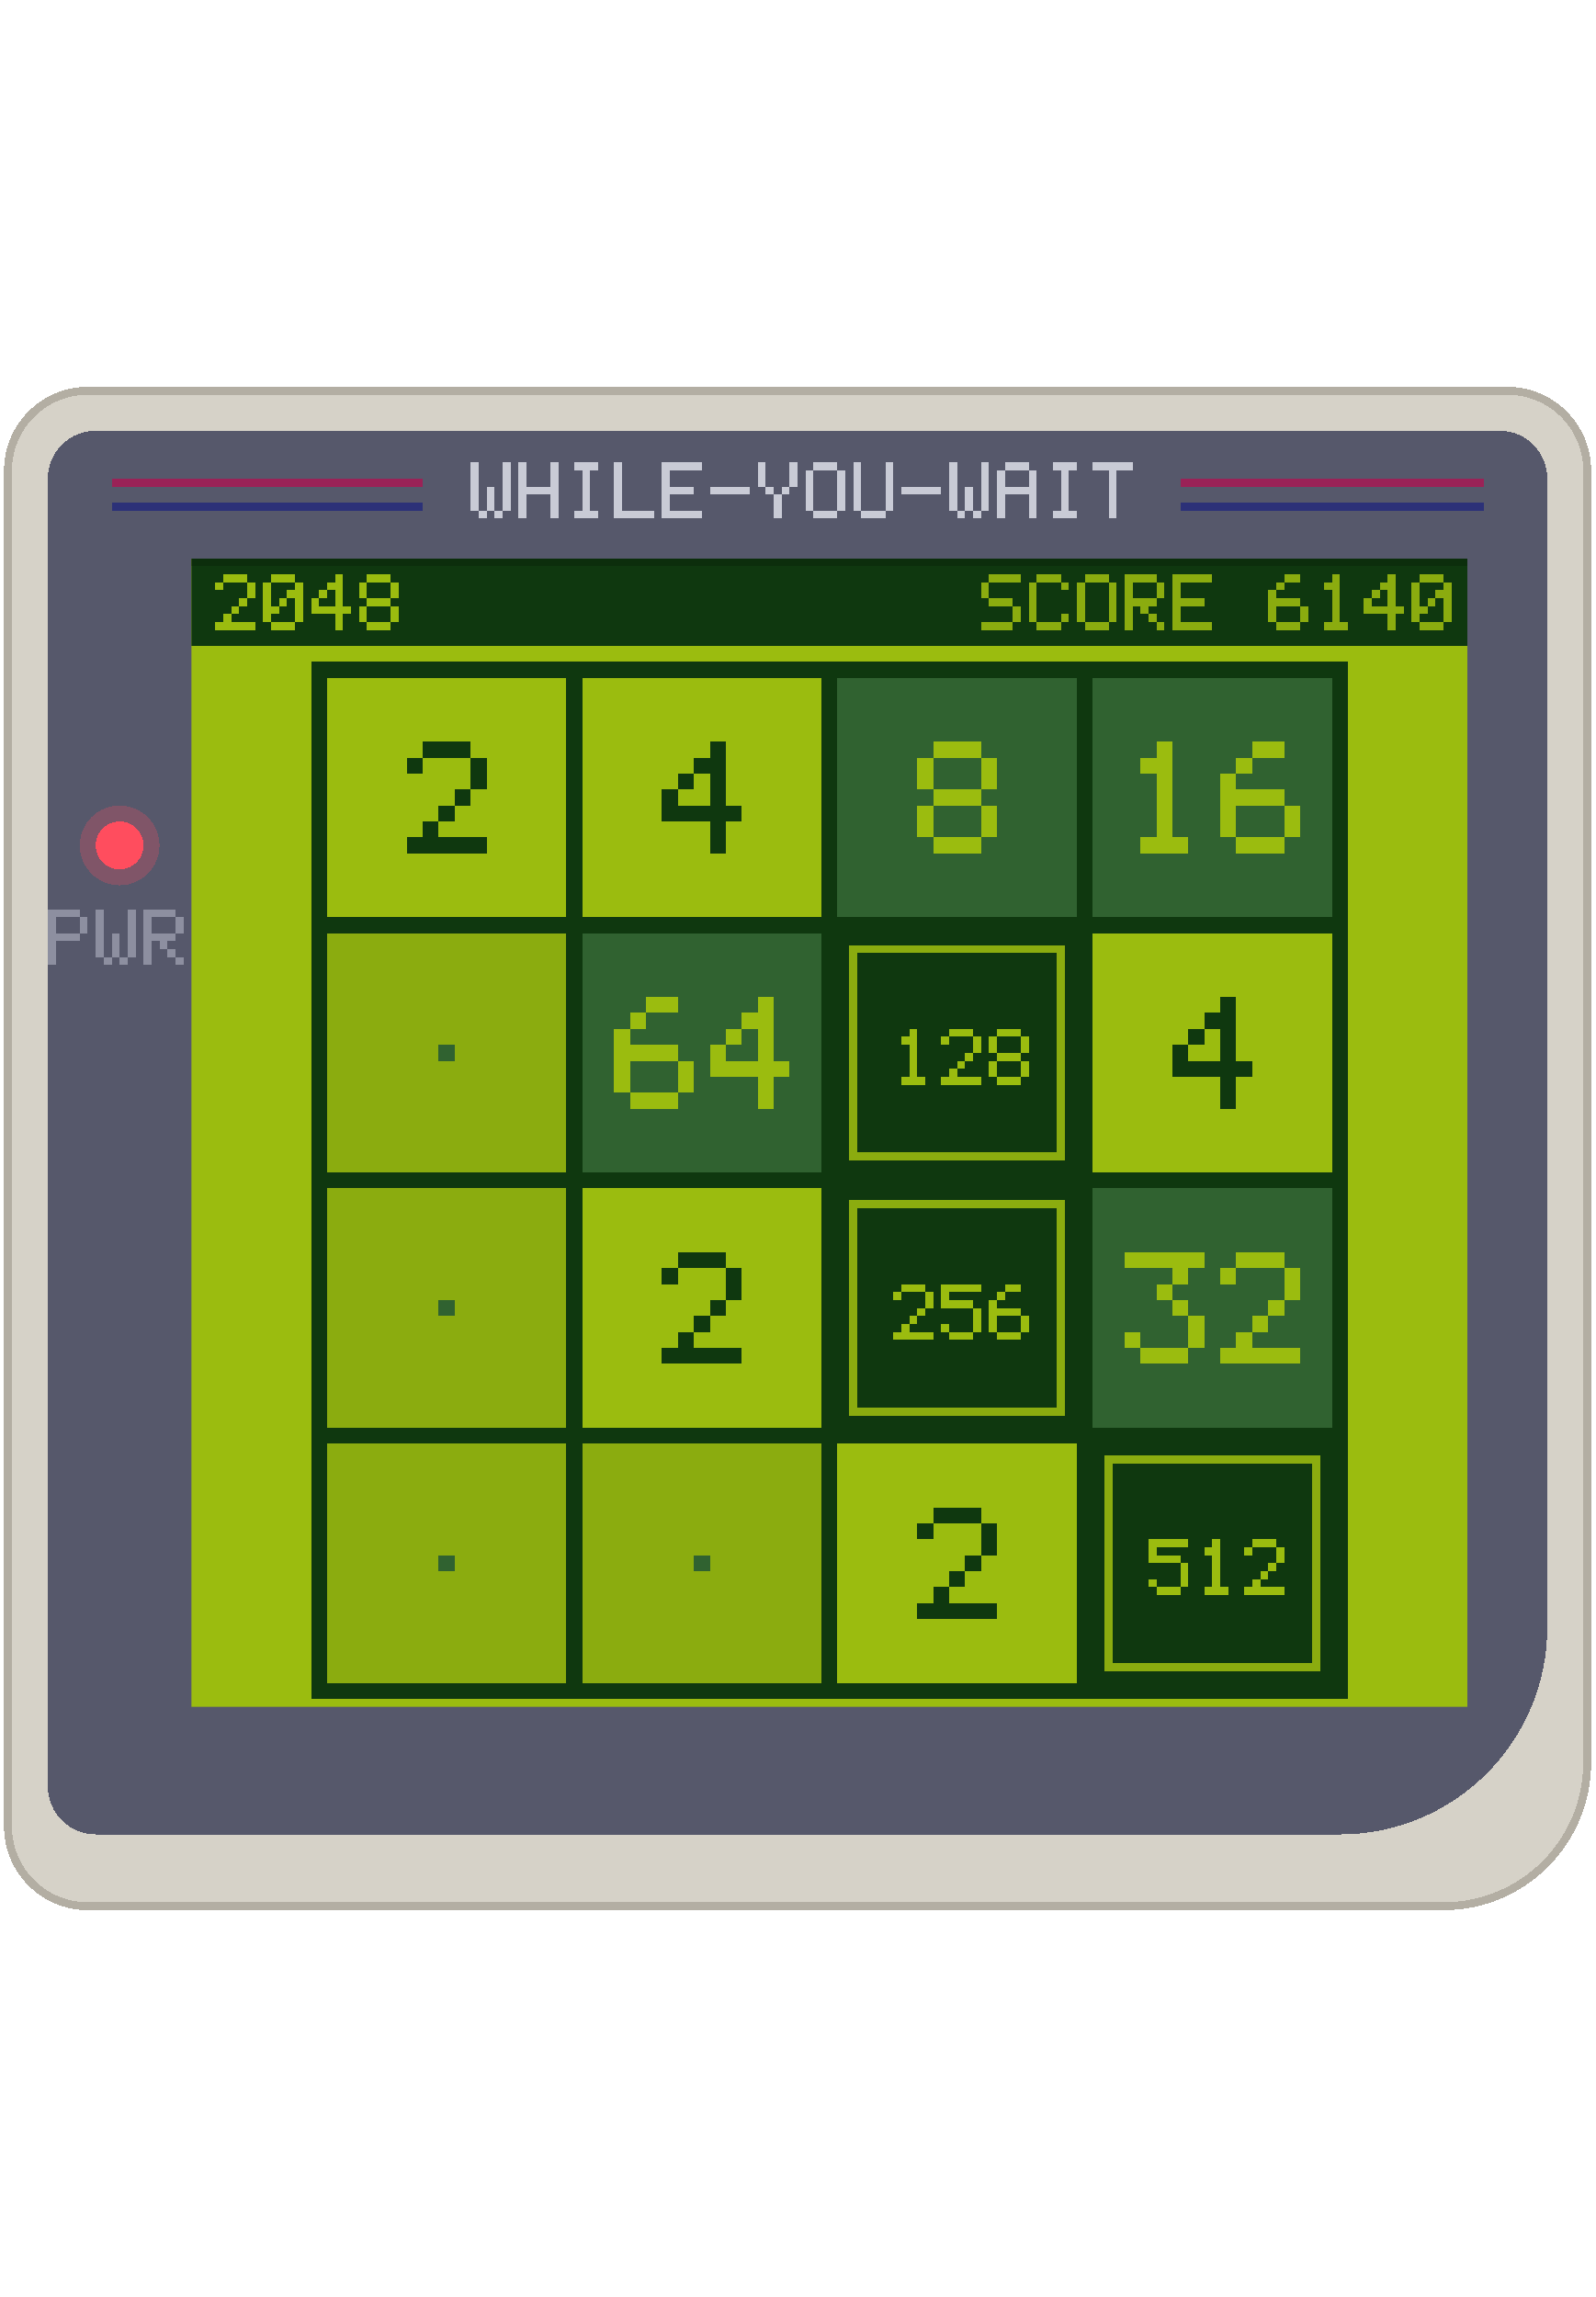
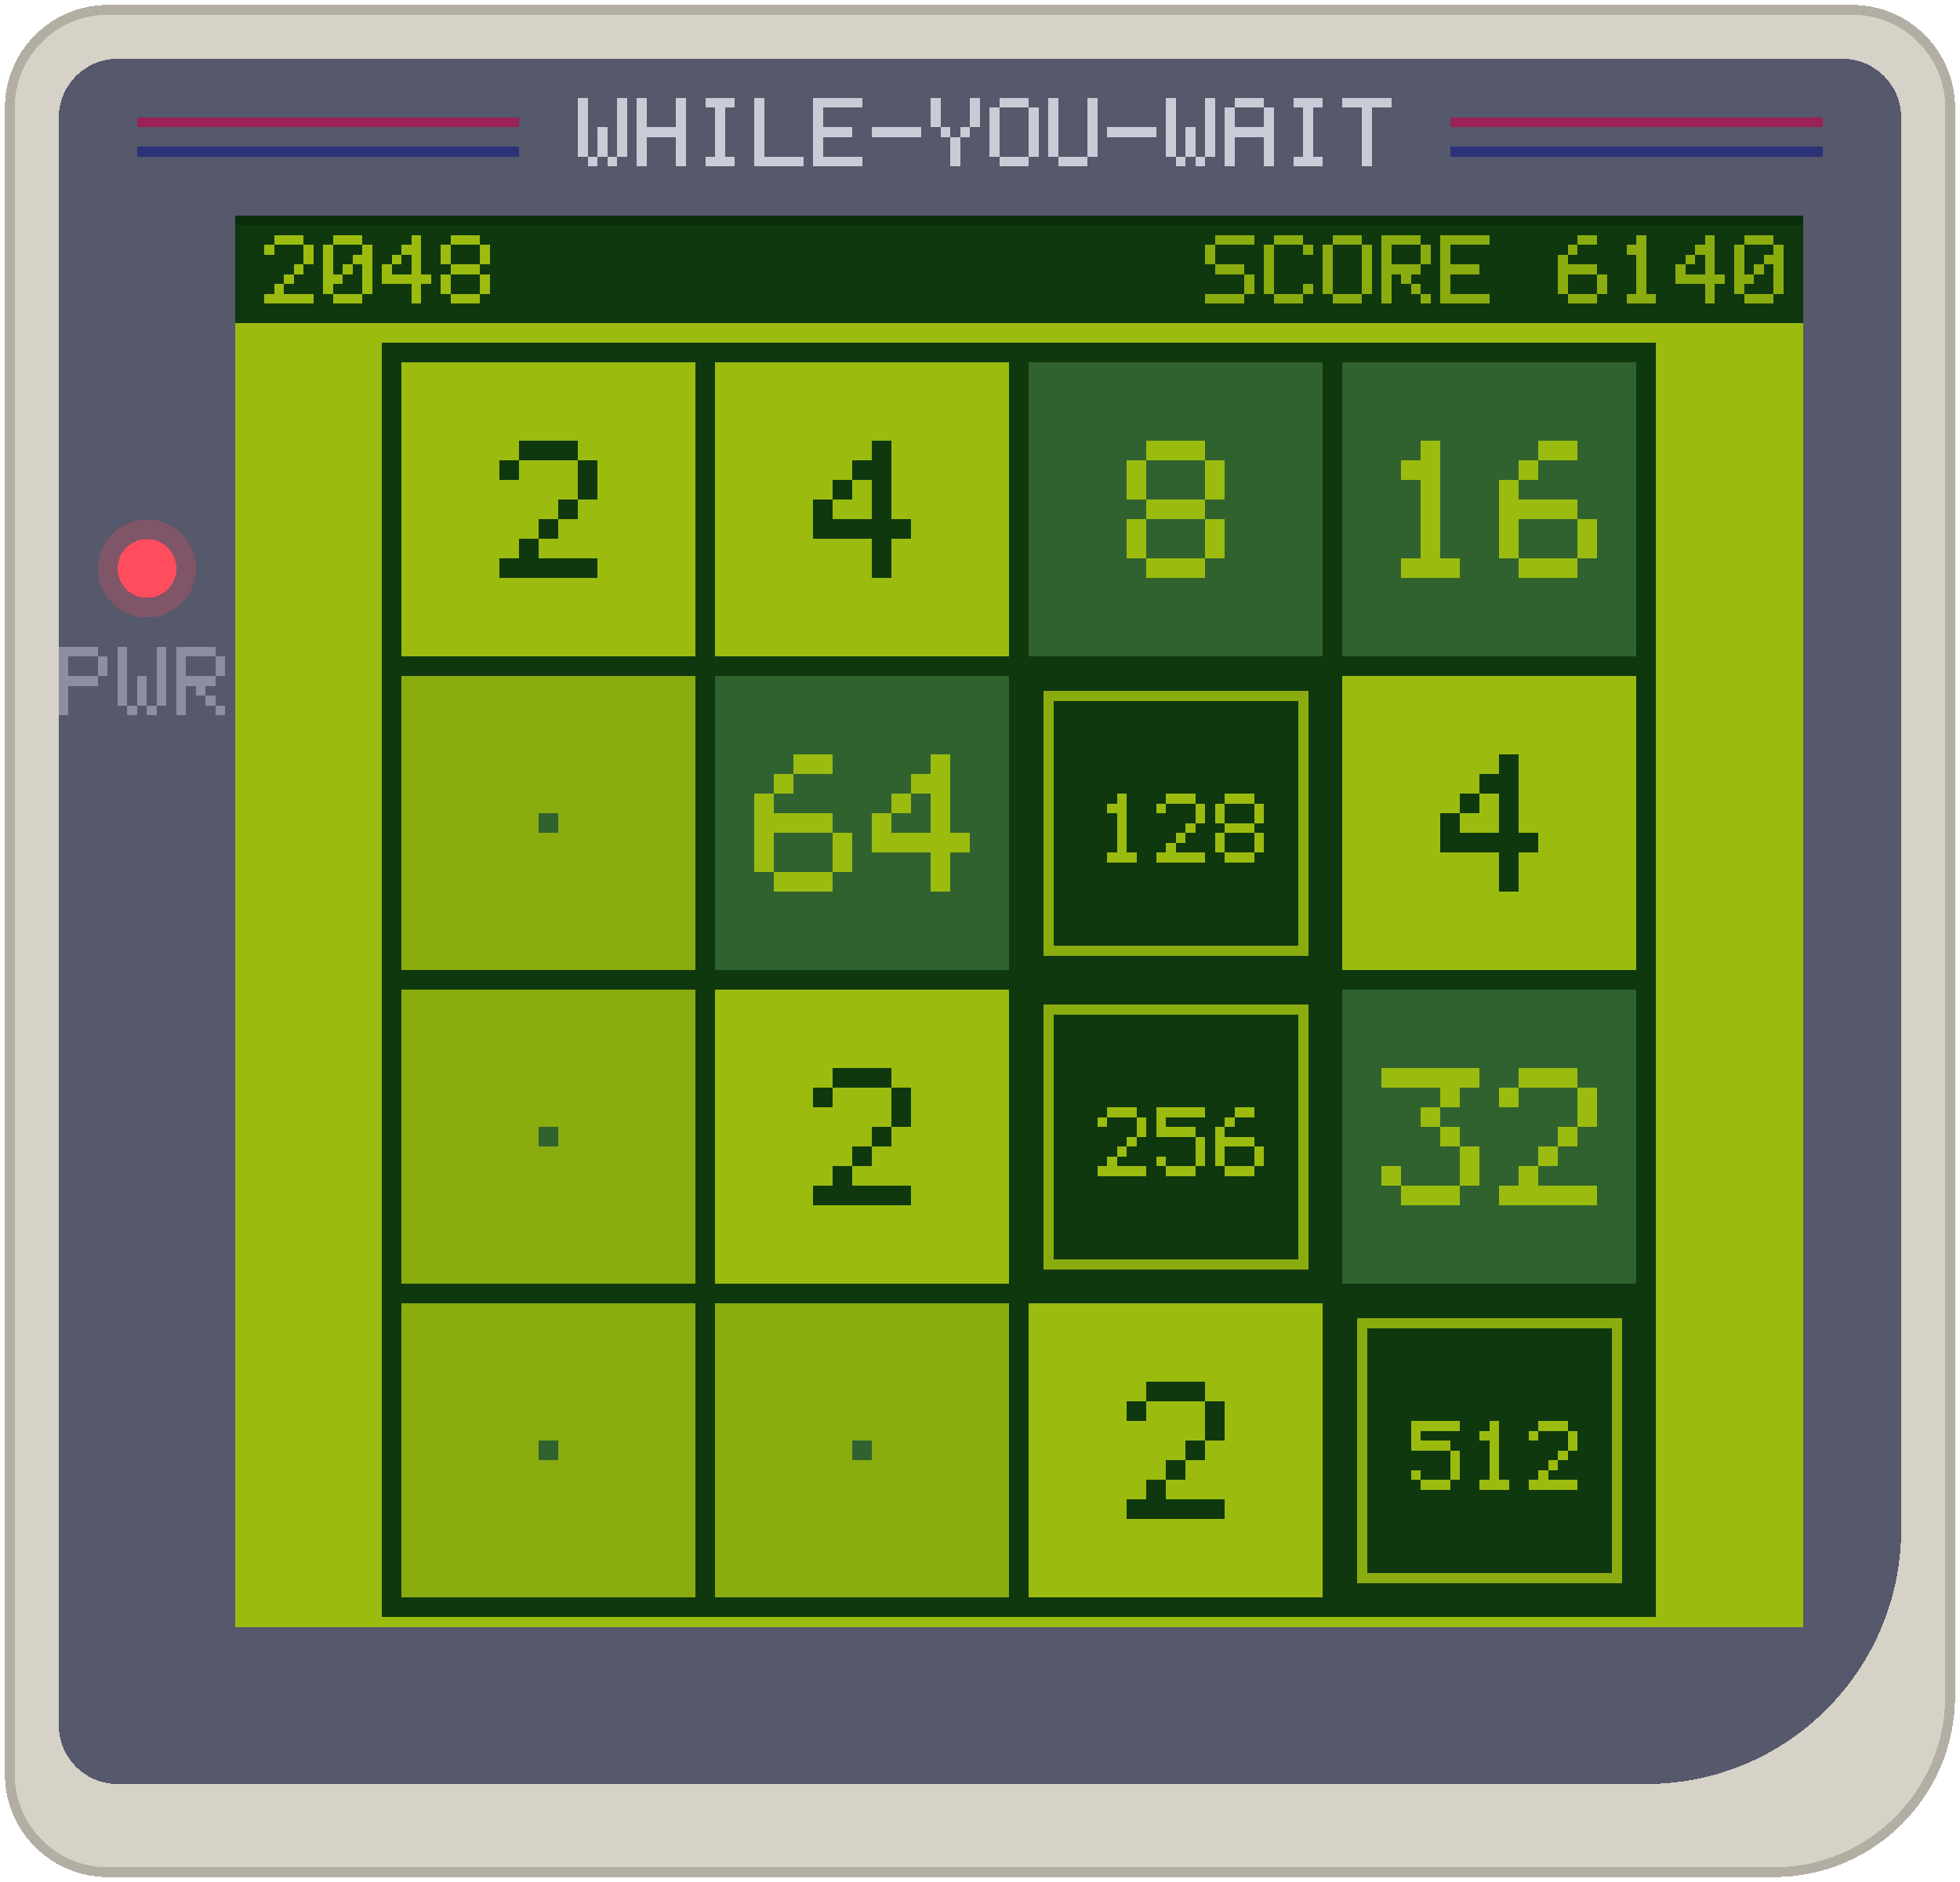
- <svg xmlns="http://www.w3.org/2000/svg" viewBox="0 0 200 192" width="300" height="432" shape-rendering="crispEdges">
+ <svg xmlns="http://www.w3.org/2000/svg" viewBox="0 0 200 192" width="300" height="288" shape-rendering="crispEdges">
  <defs>
    <path id="a32" d="M1 0h3v1h-3zM0 1h1v1h-1zM4 1h1v1h-1zM4 2h1v1h-1zM3 3h1v1h-1zM2 4h1v1h-1zM1 5h1v1h-1zM0 6h5v1h-5z" />
    <path id="a30" d="M1 0h3v1h-3zM0 1h1v1h-1zM4 1h1v1h-1zM0 2h1v1h-1zM3 2h2v1h-2zM0 3h1v1h-1zM2 3h1v1h-1zM4 3h1v1h-1zM0 4h2v1h-2zM4 4h1v1h-1zM0 5h1v1h-1zM4 5h1v1h-1zM1 6h3v1h-3z" />
    <path id="a34" d="M3 0h1v1h-1zM2 1h2v1h-2zM1 2h1v1h-1zM3 2h1v1h-1zM0 3h1v1h-1zM3 3h1v1h-1zM0 4h5v1h-5zM3 5h1v1h-1zM3 6h1v1h-1z" />
    <path id="a38" d="M1 0h3v1h-3zM0 1h1v1h-1zM4 1h1v1h-1zM0 2h1v1h-1zM4 2h1v1h-1zM1 3h3v1h-3zM0 4h1v1h-1zM4 4h1v1h-1zM0 5h1v1h-1zM4 5h1v1h-1zM1 6h3v1h-3z" />
    <path id="a53" d="M1 0h4v1h-4zM0 1h1v1h-1zM0 2h1v1h-1zM1 3h3v1h-3zM4 4h1v1h-1zM4 5h1v1h-1zM0 6h4v1h-4z" />
    <path id="a43" d="M1 0h3v1h-3zM0 1h1v1h-1zM4 1h1v1h-1zM0 2h1v1h-1zM0 3h1v1h-1zM0 4h1v1h-1zM0 5h1v1h-1zM4 5h1v1h-1zM1 6h3v1h-3z" />
    <path id="a4f" d="M1 0h3v1h-3zM0 1h1v1h-1zM4 1h1v1h-1zM0 2h1v1h-1zM4 2h1v1h-1zM0 3h1v1h-1zM4 3h1v1h-1zM0 4h1v1h-1zM4 4h1v1h-1zM0 5h1v1h-1zM4 5h1v1h-1zM1 6h3v1h-3z" />
    <path id="a52" d="M0 0h4v1h-4zM0 1h1v1h-1zM4 1h1v1h-1zM0 2h1v1h-1zM4 2h1v1h-1zM0 3h4v1h-4zM0 4h1v1h-1zM2 4h1v1h-1zM0 5h1v1h-1zM3 5h1v1h-1zM0 6h1v1h-1zM4 6h1v1h-1z" />
    <path id="a45" d="M0 0h5v1h-5zM0 1h1v1h-1zM0 2h1v1h-1zM0 3h4v1h-4zM0 4h1v1h-1zM0 5h1v1h-1zM0 6h5v1h-5z" />
    <path id="a36" d="M2 0h2v1h-2zM1 1h1v1h-1zM0 2h1v1h-1zM0 3h4v1h-4zM0 4h1v1h-1zM4 4h1v1h-1zM0 5h1v1h-1zM4 5h1v1h-1zM1 6h3v1h-3z" />
    <path id="a31" d="M2 0h1v1h-1zM1 1h2v1h-2zM2 2h1v1h-1zM2 3h1v1h-1zM2 4h1v1h-1zM2 5h1v1h-1zM1 6h3v1h-3z" />
    <path id="a35" d="M0 0h5v1h-5zM0 1h1v1h-1zM0 2h4v1h-4zM4 3h1v1h-1zM4 4h1v1h-1zM0 5h1v1h-1zM4 5h1v1h-1zM1 6h3v1h-3z" />
    <path id="a33" d="M0 0h5v1h-5zM3 1h1v1h-1zM2 2h1v1h-1zM3 3h1v1h-1zM4 4h1v1h-1zM0 5h1v1h-1zM4 5h1v1h-1zM1 6h3v1h-3z" />
    <path id="a57" d="M0 0h1v1h-1zM4 0h1v1h-1zM0 1h1v1h-1zM4 1h1v1h-1zM0 2h1v1h-1zM4 2h1v1h-1zM0 3h1v1h-1zM2 3h1v1h-1zM4 3h1v1h-1zM0 4h1v1h-1zM2 4h1v1h-1zM4 4h1v1h-1zM0 5h1v1h-1zM2 5h1v1h-1zM4 5h1v1h-1zM1 6h1v1h-1zM3 6h1v1h-1z" />
    <path id="a48" d="M0 0h1v1h-1zM4 0h1v1h-1zM0 1h1v1h-1zM4 1h1v1h-1zM0 2h1v1h-1zM4 2h1v1h-1zM0 3h5v1h-5zM0 4h1v1h-1zM4 4h1v1h-1zM0 5h1v1h-1zM4 5h1v1h-1zM0 6h1v1h-1zM4 6h1v1h-1z" />
    <path id="a49" d="M1 0h3v1h-3zM2 1h1v1h-1zM2 2h1v1h-1zM2 3h1v1h-1zM2 4h1v1h-1zM2 5h1v1h-1zM1 6h3v1h-3z" />
    <path id="a4c" d="M0 0h1v1h-1zM0 1h1v1h-1zM0 2h1v1h-1zM0 3h1v1h-1zM0 4h1v1h-1zM0 5h1v1h-1zM0 6h5v1h-5z" />
    <path id="a2d" d="M0 3h5v1h-5z" />
    <path id="a59" d="M0 0h1v1h-1zM4 0h1v1h-1zM0 1h1v1h-1zM4 1h1v1h-1zM0 2h1v1h-1zM4 2h1v1h-1zM1 3h1v1h-1zM3 3h1v1h-1zM2 4h1v1h-1zM2 5h1v1h-1zM2 6h1v1h-1z" />
    <path id="a55" d="M0 0h1v1h-1zM4 0h1v1h-1zM0 1h1v1h-1zM4 1h1v1h-1zM0 2h1v1h-1zM4 2h1v1h-1zM0 3h1v1h-1zM4 3h1v1h-1zM0 4h1v1h-1zM4 4h1v1h-1zM0 5h1v1h-1zM4 5h1v1h-1zM1 6h3v1h-3z" />
    <path id="a41" d="M1 0h3v1h-3zM0 1h1v1h-1zM4 1h1v1h-1zM0 2h1v1h-1zM4 2h1v1h-1zM0 3h5v1h-5zM0 4h1v1h-1zM4 4h1v1h-1zM0 5h1v1h-1zM4 5h1v1h-1zM0 6h1v1h-1zM4 6h1v1h-1z" />
    <path id="a54" d="M0 0h5v1h-5zM2 1h1v1h-1zM2 2h1v1h-1zM2 3h1v1h-1zM2 4h1v1h-1zM2 5h1v1h-1zM2 6h1v1h-1z" />
    <path id="a50" d="M0 0h4v1h-4zM0 1h1v1h-1zM4 1h1v1h-1zM0 2h1v1h-1zM4 2h1v1h-1zM0 3h4v1h-4zM0 4h1v1h-1zM0 5h1v1h-1zM0 6h1v1h-1z" />
    <clipPath id="lcdclip">
      <rect width="160" height="144" />
    </clipPath>
    <pattern id="dither" width="2" height="2" patternUnits="userSpaceOnUse">
      <rect width="1" height="1" fill="#0f380f" />
      <rect x="1" y="1" width="1" height="1" fill="#306230" />
    </pattern>
  </defs>
  <path d="M11 1h178a10 10 0 0 1 10 10v162a18 18 0 0 1 -18 18h-170a10 10 0 0 1 -10 -10v-170a10 10 0 0 1 10 -10z" fill="#d6d2c8" stroke="#b3aea3" stroke-width="1" />
  <path d="M12 6h176a6 6 0 0 1 6 6v144a26 26 0 0 1 -26 26h-156a6 6 0 0 1 -6 -6v-164a6 6 0 0 1 6 -6z" fill="#56586b" />
  <rect x="14" y="12" width="39" height="1" fill="#9a2257" />
  <rect x="14" y="15" width="39" height="1" fill="#2c3178" />
  <rect x="148" y="12" width="38" height="1" fill="#9a2257" />
  <rect x="148" y="15" width="38" height="1" fill="#2c3178" />
  <use href="#a57" x="59" y="10" fill="#c9cbd6" />
  <use href="#a48" x="65" y="10" fill="#c9cbd6" />
  <use href="#a49" x="71" y="10" fill="#c9cbd6" />
  <use href="#a4c" x="77" y="10" fill="#c9cbd6" />
  <use href="#a45" x="83" y="10" fill="#c9cbd6" />
  <use href="#a2d" x="89" y="10" fill="#c9cbd6" />
  <use href="#a59" x="95" y="10" fill="#c9cbd6" />
  <use href="#a4f" x="101" y="10" fill="#c9cbd6" />
  <use href="#a55" x="107" y="10" fill="#c9cbd6" />
  <use href="#a2d" x="113" y="10" fill="#c9cbd6" />
  <use href="#a57" x="119" y="10" fill="#c9cbd6" />
  <use href="#a41" x="125" y="10" fill="#c9cbd6" />
  <use href="#a49" x="131" y="10" fill="#c9cbd6" />
  <use href="#a54" x="137" y="10" fill="#c9cbd6" />
  <circle cx="15" cy="58" r="3" fill="#ff4d5e" />
  <circle cx="15" cy="58" r="5" fill="#ff4d5e" opacity=".25" />
  <use href="#a50" x="6" y="66" fill="#8d8fa0" />
  <use href="#a57" x="12" y="66" fill="#8d8fa0" />
  <use href="#a52" x="18" y="66" fill="#8d8fa0" />
  <g transform="translate(24 22)" clip-path="url(#lcdclip)">
    <rect x="0" y="0" width="160" height="144" fill="#9bbc0f" />
    <rect x="0" y="0" width="160" height="11" fill="#0f380f" />
    <use href="#a32" x="3" y="2" fill="#9bbc0f" />
    <use href="#a30" x="9" y="2" fill="#9bbc0f" />
    <use href="#a34" x="15" y="2" fill="#9bbc0f" />
    <use href="#a38" x="21" y="2" fill="#9bbc0f" />
    <use href="#a53" x="99" y="2" fill="#8bac0f" />
    <use href="#a43" x="105" y="2" fill="#8bac0f" />
    <use href="#a4f" x="111" y="2" fill="#8bac0f" />
    <use href="#a52" x="117" y="2" fill="#8bac0f" />
    <use href="#a45" x="123" y="2" fill="#8bac0f" />
    <use href="#a36" x="135" y="2" fill="#8bac0f" />
    <use href="#a31" x="141" y="2" fill="#8bac0f" />
    <use href="#a34" x="147" y="2" fill="#8bac0f" />
    <use href="#a30" x="153" y="2" fill="#8bac0f" />
    <rect x="15" y="13" width="130" height="130" fill="#0f380f" />
    <rect x="17" y="15" width="30" height="30" fill="#9bbc0f" />
    <use href="#a32" transform="translate(27 23) scale(2)" fill="#0f380f" />
    <rect x="49" y="15" width="30" height="30" fill="#9bbc0f" />
    <use href="#a34" transform="translate(59 23) scale(2)" fill="#0f380f" />
    <rect x="81" y="15" width="30" height="30" fill="#306230" />
    <use href="#a38" transform="translate(91 23) scale(2)" fill="#9bbc0f" />
    <rect x="113" y="15" width="30" height="30" fill="#306230" />
    <use href="#a31" transform="translate(117 23) scale(2)" fill="#9bbc0f" />
    <use href="#a36" transform="translate(129 23) scale(2)" fill="#9bbc0f" />
    <rect x="17" y="47" width="30" height="30" fill="#8bac0f" />
    <rect x="31" y="61" width="2" height="2" fill="#306230" />
    <rect x="49" y="47" width="30" height="30" fill="#306230" />
    <use href="#a36" transform="translate(53 55) scale(2)" fill="#9bbc0f" />
    <use href="#a34" transform="translate(65 55) scale(2)" fill="#9bbc0f" />
    <rect x="81" y="47" width="30" height="30" fill="#0f380f" />
    <rect x="83" y="49" width="26" height="26" fill="none" stroke="#8bac0f" stroke-width="1" />
    <use href="#a31" x="88" y="59" fill="#9bbc0f" />
    <use href="#a32" x="94" y="59" fill="#9bbc0f" />
    <use href="#a38" x="100" y="59" fill="#9bbc0f" />
    <rect x="113" y="47" width="30" height="30" fill="#9bbc0f" />
    <use href="#a34" transform="translate(123 55) scale(2)" fill="#0f380f" />
    <rect x="17" y="79" width="30" height="30" fill="#8bac0f" />
    <rect x="31" y="93" width="2" height="2" fill="#306230" />
    <rect x="49" y="79" width="30" height="30" fill="#9bbc0f" />
    <use href="#a32" transform="translate(59 87) scale(2)" fill="#0f380f" />
    <rect x="81" y="79" width="30" height="30" fill="#0f380f" />
    <rect x="83" y="81" width="26" height="26" fill="none" stroke="#8bac0f" stroke-width="1" />
    <use href="#a32" x="88" y="91" fill="#9bbc0f" />
    <use href="#a35" x="94" y="91" fill="#9bbc0f" />
    <use href="#a36" x="100" y="91" fill="#9bbc0f" />
    <rect x="113" y="79" width="30" height="30" fill="#306230" />
    <use href="#a33" transform="translate(117 87) scale(2)" fill="#9bbc0f" />
    <use href="#a32" transform="translate(129 87) scale(2)" fill="#9bbc0f" />
    <rect x="17" y="111" width="30" height="30" fill="#8bac0f" />
    <rect x="31" y="125" width="2" height="2" fill="#306230" />
    <rect x="49" y="111" width="30" height="30" fill="#8bac0f" />
    <rect x="63" y="125" width="2" height="2" fill="#306230" />
    <rect x="81" y="111" width="30" height="30" fill="#9bbc0f" />
    <use href="#a32" transform="translate(91 119) scale(2)" fill="#0f380f" />
    <rect x="113" y="111" width="30" height="30" fill="#0f380f" />
    <rect x="115" y="113" width="26" height="26" fill="none" stroke="#8bac0f" stroke-width="1" />
    <use href="#a35" x="120" y="123" fill="#9bbc0f" />
    <use href="#a31" x="126" y="123" fill="#9bbc0f" />
    <use href="#a32" x="132" y="123" fill="#9bbc0f" />
  </g>
  <rect x="24" y="22" width="160" height="1" fill="#000" opacity=".18" />
</svg>
